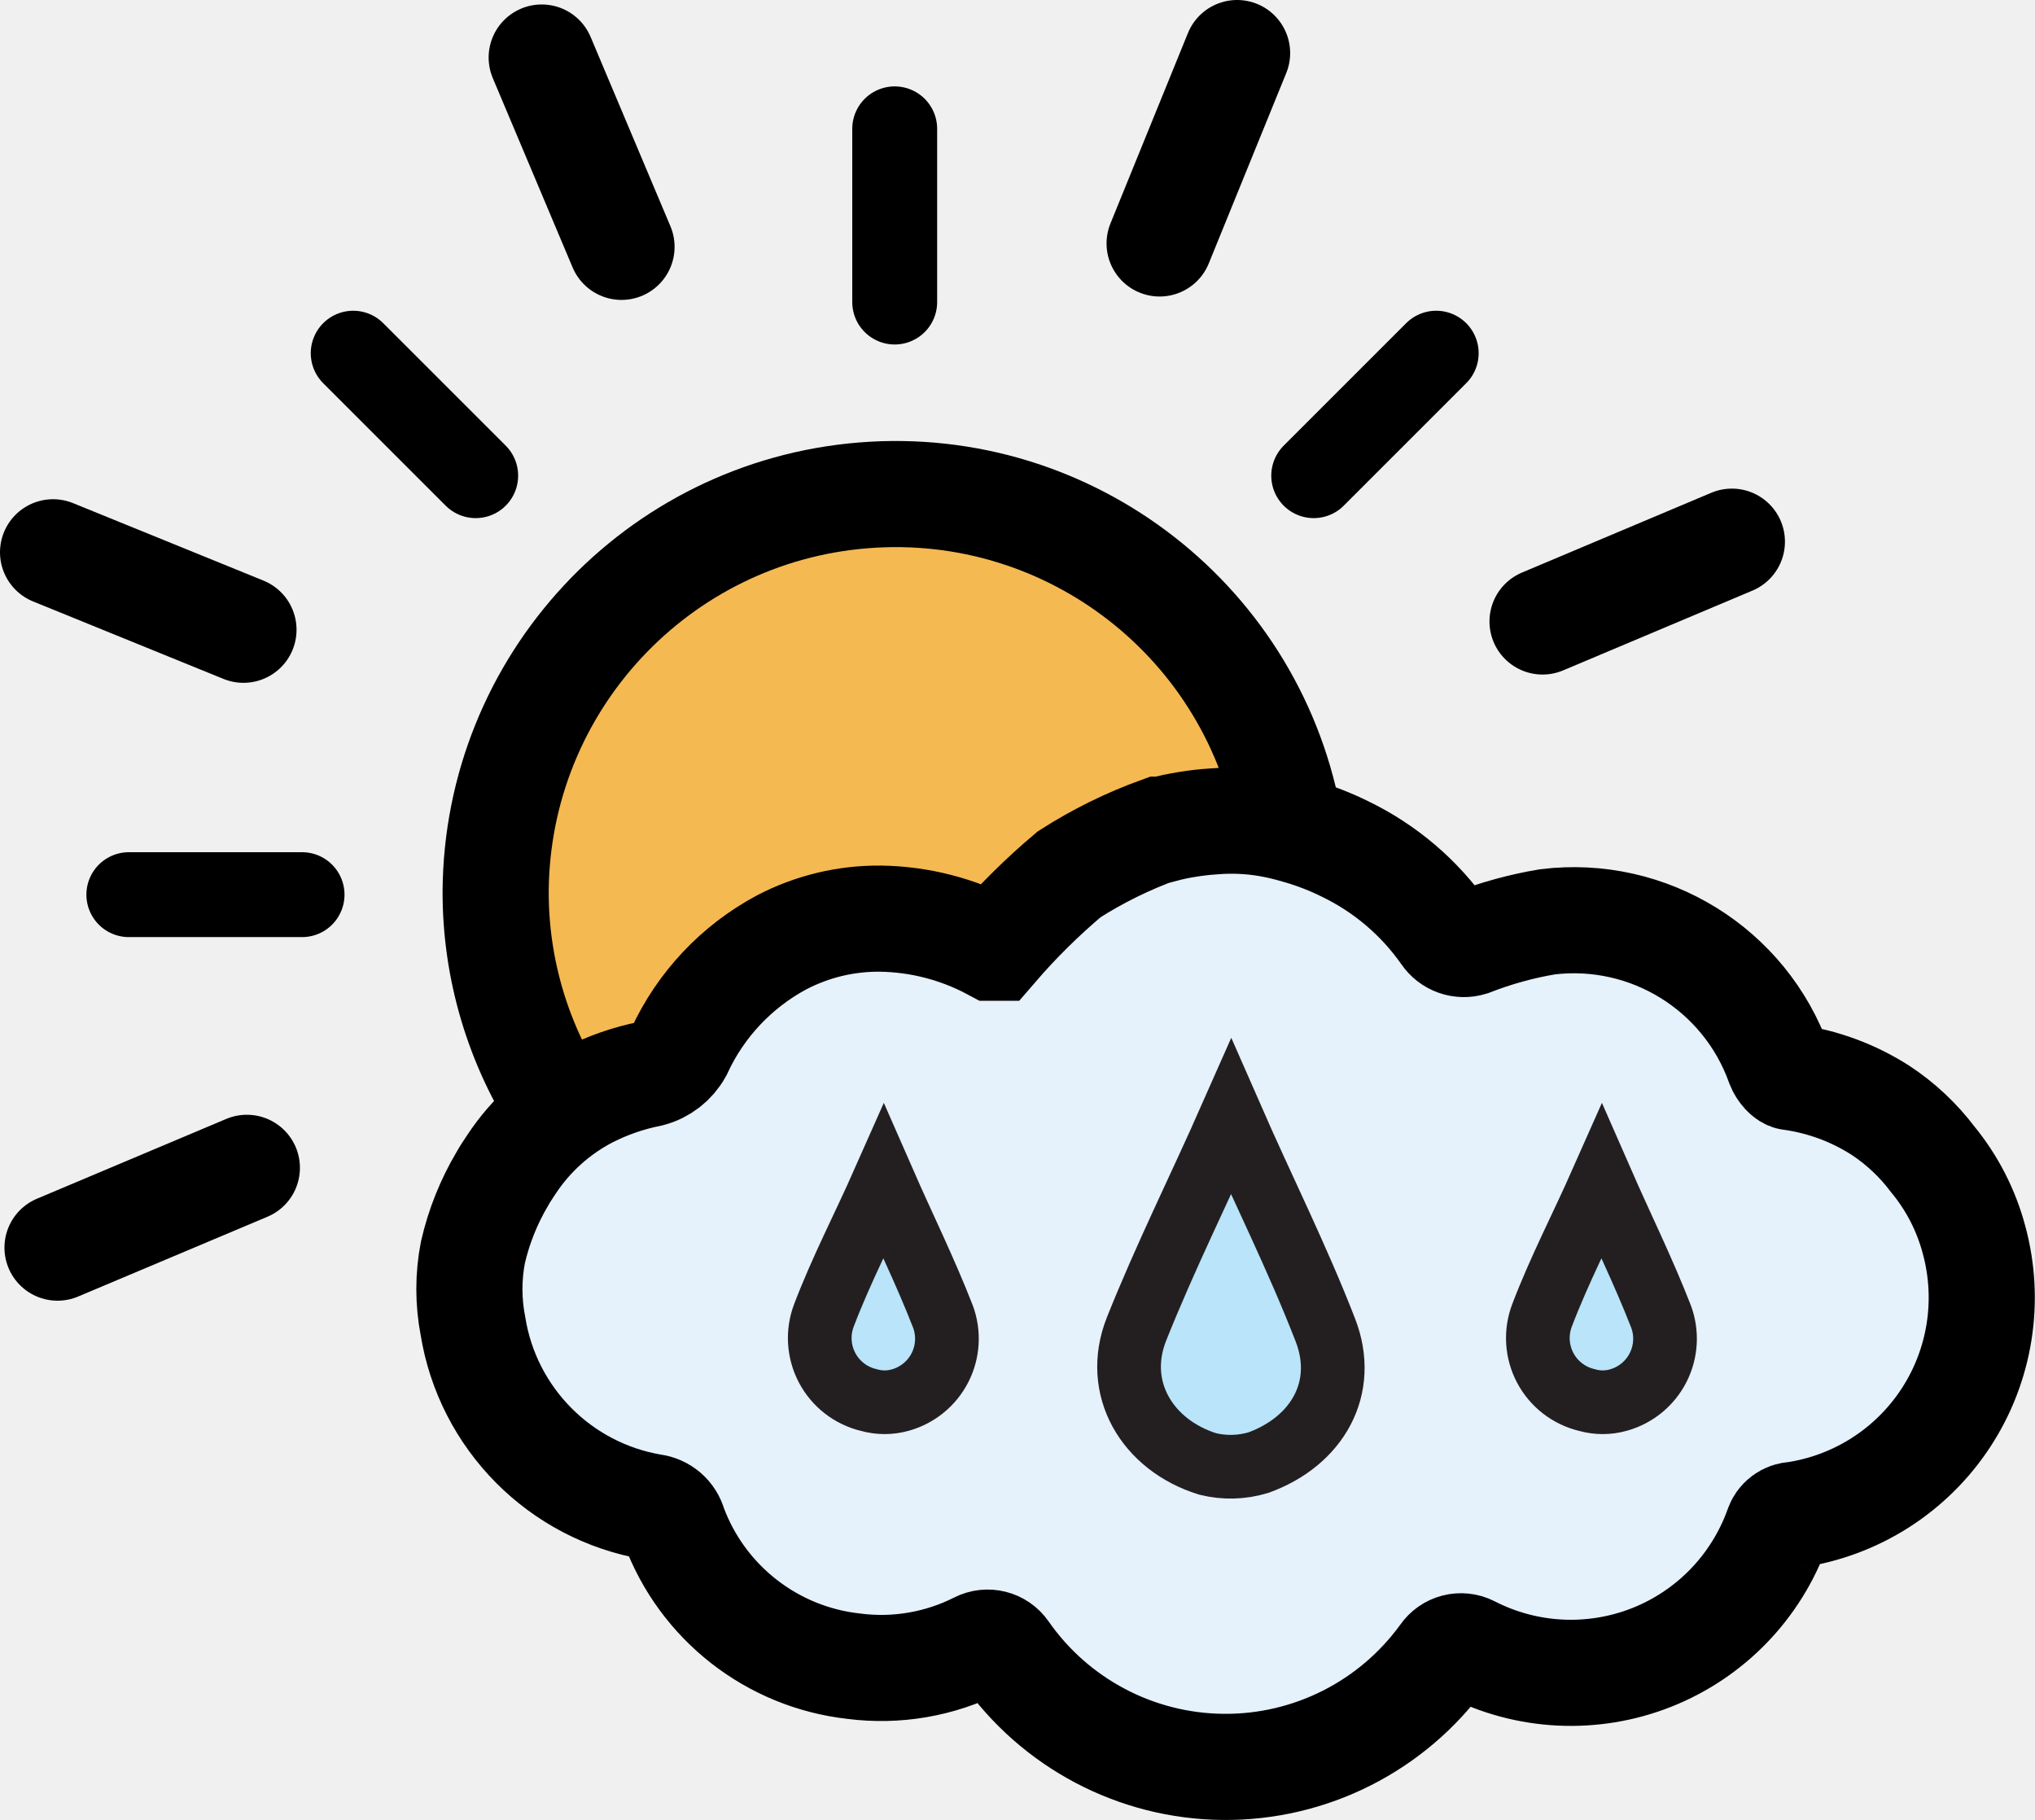
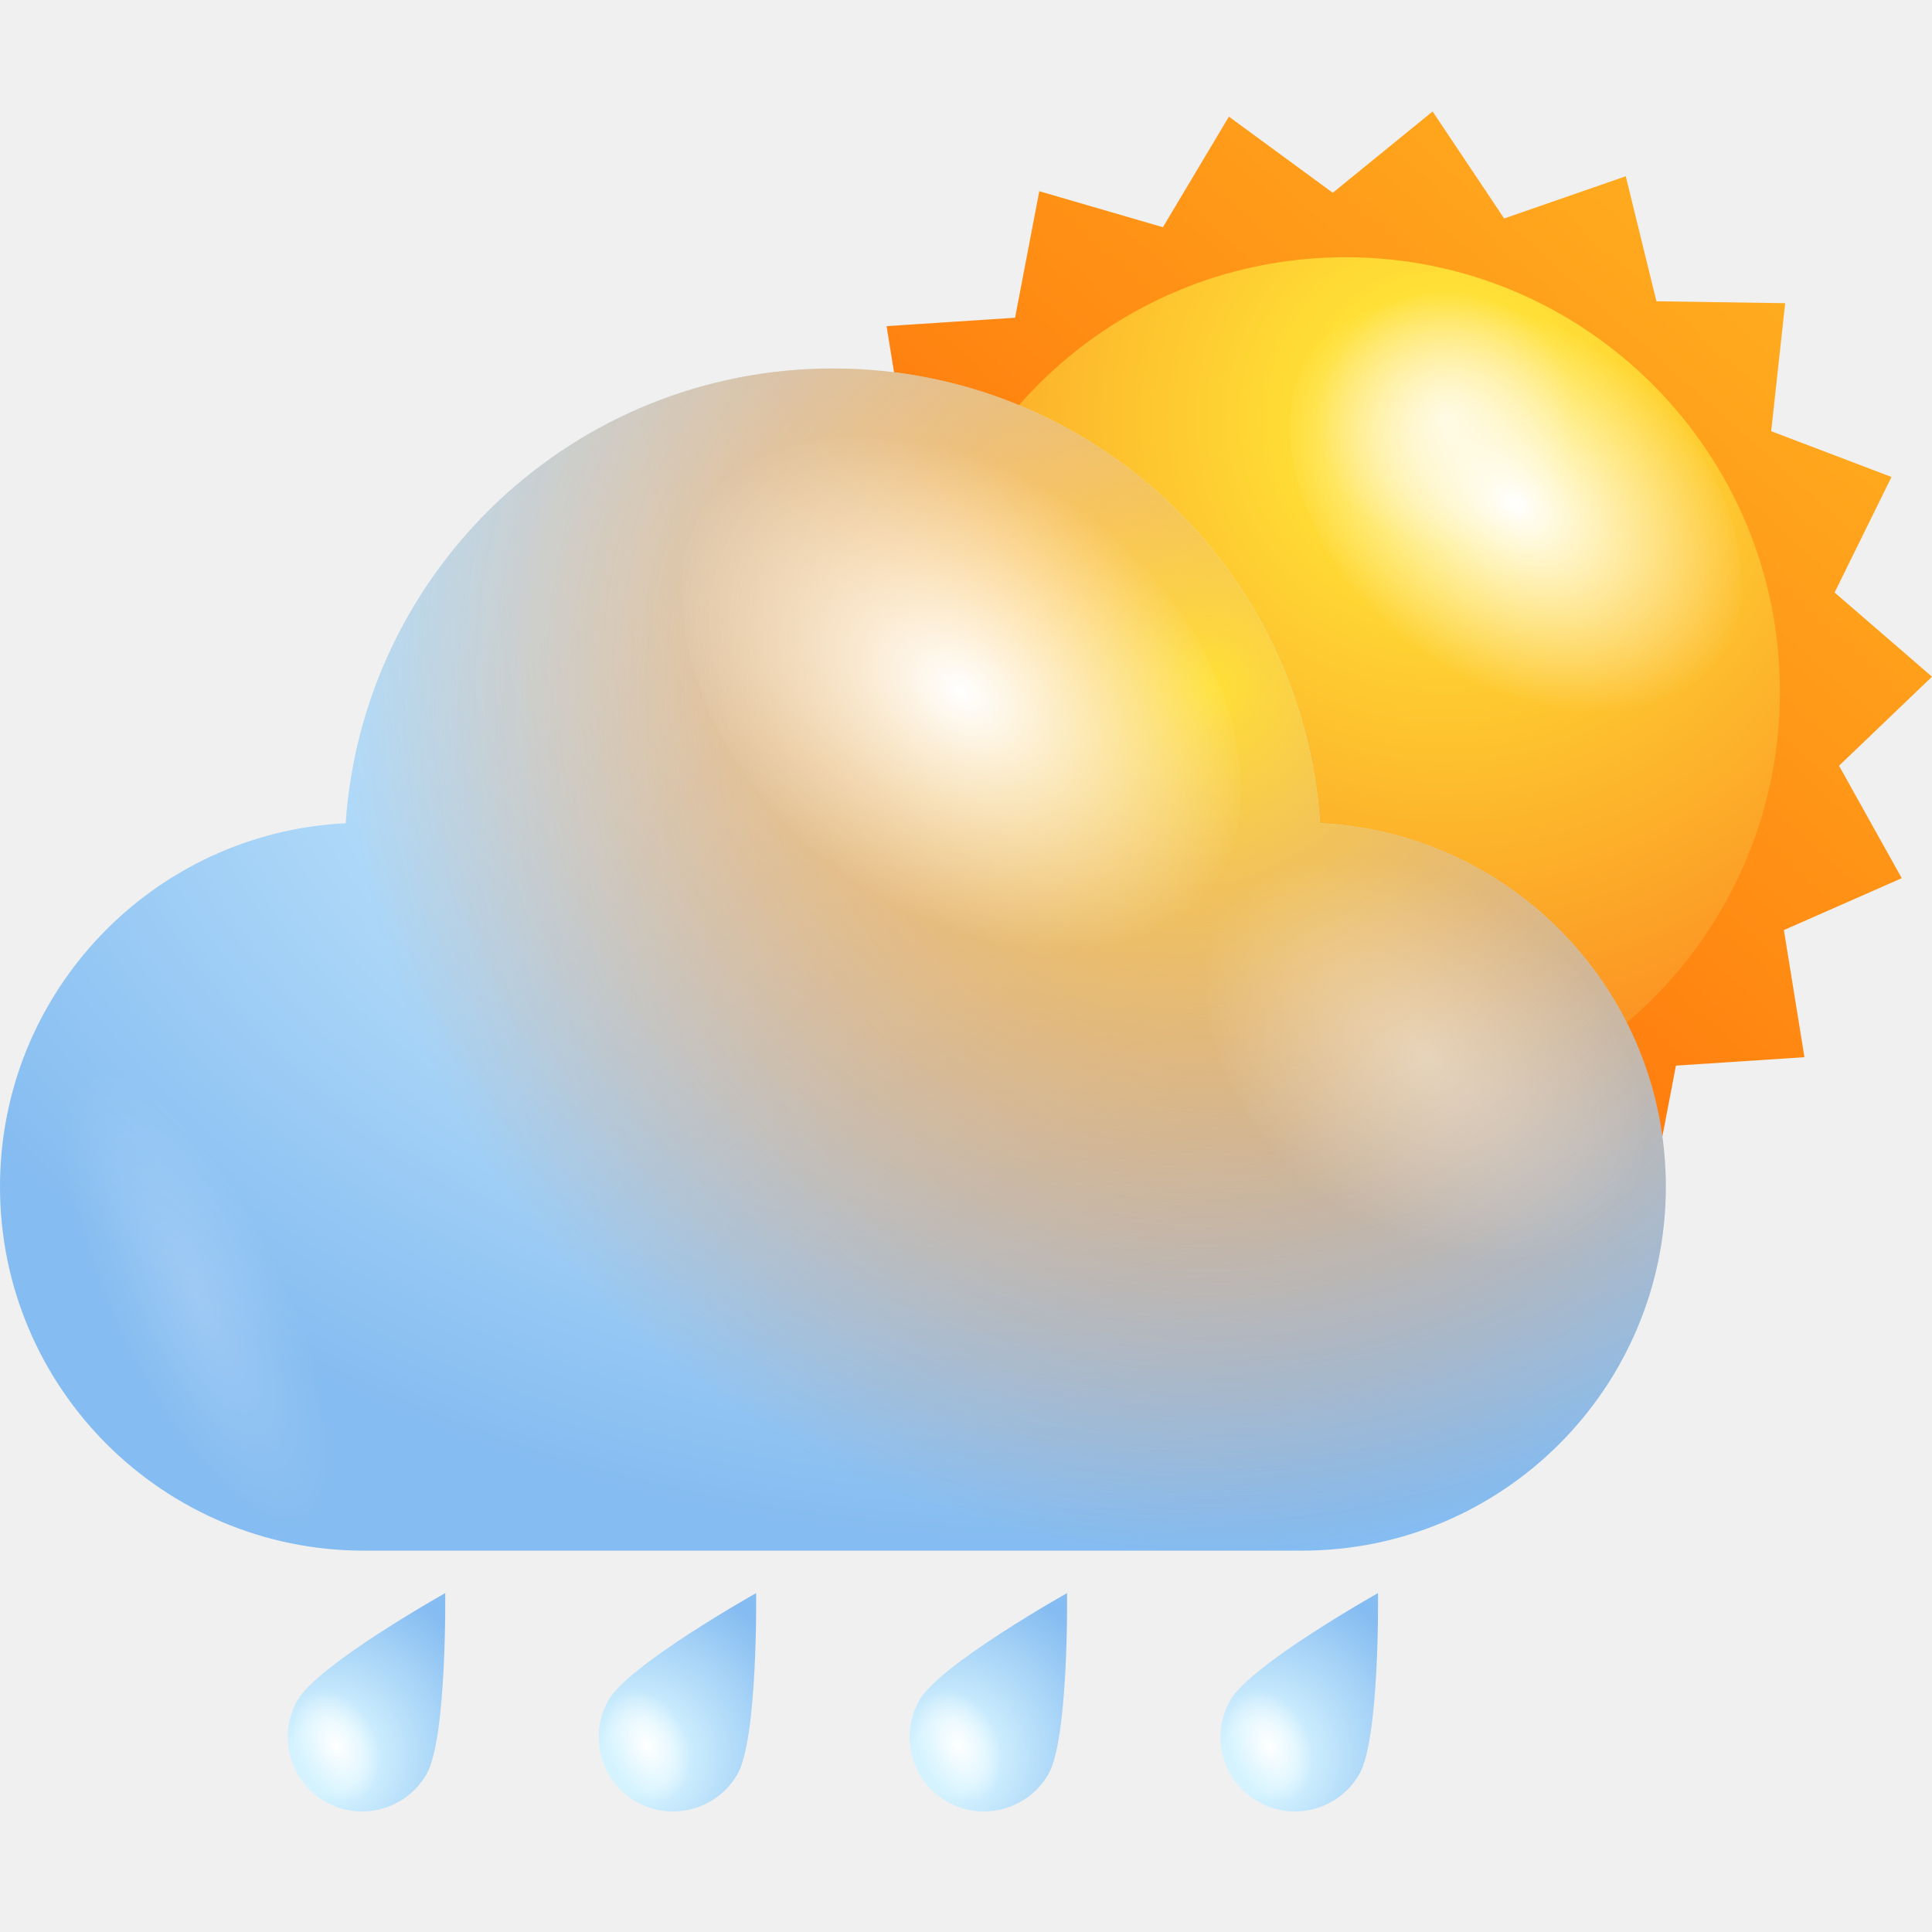
- <svg xmlns="http://www.w3.org/2000/svg" viewBox="0 0 95.87 85.74">
+ <svg xmlns="http://www.w3.org/2000/svg" width="104" height="104" viewBox="0 0 104 104" fill="none">
+   <g clip-path="url(#clip0_1160_11605)">
+     <path d="M97.133 56.909L90.216 57.363L88.912 64.17L82.257 62.233L78.705 68.184L73.114 64.087L67.74 68.463L63.888 62.702L57.341 64.976L55.693 58.245L48.761 58.143L49.514 51.252L43.037 48.788L46.101 42.571L40.857 38.037L45.864 33.244L42.486 27.192L48.829 24.399L47.725 17.555L54.642 17.103L55.945 10.293L62.6 12.231L66.152 6.279L71.743 10.377L77.118 6L80.969 11.761L87.516 9.487L89.166 16.218L96.097 16.321L95.343 23.212L101.82 25.676L98.757 31.894L104 36.427L98.995 41.22L102.372 47.273L96.028 50.066L97.133 56.909Z" fill="url(#paint0_linear_1160_11605)" />
+     <path d="M49.044 37.231C49.044 50.148 59.514 60.616 72.429 60.616C85.344 60.616 95.814 50.147 95.814 37.231C95.814 24.318 85.344 13.847 72.429 13.847C59.514 13.848 49.044 24.319 49.044 37.231Z" fill="url(#paint1_radial_1160_11605)" />
+     <path d="M75.992 34.826C70.037 29.994 67.71 22.637 70.798 18.394C73.887 14.148 81.22 14.625 87.178 19.453C93.132 24.285 95.455 31.643 92.37 35.885C89.279 40.135 81.947 39.655 75.992 34.826Z" fill="url(#paint2_radial_1160_11605)" />
+     <path opacity="0.4" d="M51.761 42.401C52.551 39.815 56.56 40.885 60.723 44.795C64.884 48.704 67.616 53.967 66.831 56.555C66.043 59.141 62.032 58.071 57.87 54.161C53.709 50.251 50.975 44.983 51.761 42.401Z" fill="url(#paint3_radial_1160_11605)" />
+     <path d="M71.062 44.314C70.127 30.639 58.746 19.834 44.835 19.834C30.922 19.834 19.542 30.64 18.608 44.314C8.245 44.827 0 53.389 0 63.88C0 74.701 8.771 83.472 19.59 83.472H70.08C80.9 83.472 89.672 74.701 89.672 63.88C89.671 53.389 81.425 44.827 71.062 44.314Z" fill="url(#paint4_radial_1160_11605)" />
+     <path d="M71.062 44.314C70.127 30.639 58.746 19.834 44.835 19.834C30.922 19.834 19.542 30.64 18.608 44.314C8.245 44.827 0 53.389 0 63.88C0 74.701 8.771 83.472 19.59 83.472H70.08C80.9 83.472 89.672 74.701 89.672 63.88C89.671 53.389 81.425 44.827 71.062 44.314Z" fill="url(#paint5_radial_1160_11605)" />
+     <path d="M44.836 46.752C37.461 40.768 34.581 31.658 38.404 26.401C42.23 21.144 51.309 21.735 58.687 27.714C66.061 33.696 68.938 42.809 65.116 48.064C61.29 53.323 52.21 52.731 44.836 46.752Z" fill="url(#paint6_radial_1160_11605)" />
+     <path opacity="0.4" d="M71.2 64.435C65.404 59.733 63.141 52.574 66.145 48.442C69.152 44.31 76.288 44.776 82.085 49.473C87.881 54.175 90.141 61.338 87.139 65.466C84.13 69.599 76.994 69.135 71.2 64.435Z" fill="url(#paint7_radial_1160_11605)" />
+     <path opacity="0.2" d="M14.006 65.092C9.729 58.42 4.761 55.209 2.901 57.914C1.046 60.616 3.008 68.222 7.282 74.896C11.561 81.568 16.531 84.781 18.387 82.075C20.242 79.363 18.283 71.767 14.006 65.092Z" fill="url(#paint8_radial_1160_11605)" />
+     <path d="M22.957 95.509C21.852 97.424 19.405 98.08 17.49 96.973C15.576 95.868 14.92 93.422 16.026 91.507C17.131 89.592 23.966 85.757 23.966 85.757C23.966 85.757 24.062 93.595 22.957 95.509Z" fill="url(#paint9_radial_1160_11605)" />
+     <path d="M16.142 94.846C15.521 93.224 15.897 91.52 16.984 91.035C18.069 90.552 19.453 91.476 20.074 93.098C20.695 94.718 20.316 96.426 19.232 96.907C18.146 97.39 16.762 96.466 16.142 94.846Z" fill="url(#paint10_radial_1160_11605)" />
+     <path d="M39.695 95.509C38.59 97.424 36.142 98.08 34.227 96.973C32.313 95.868 31.657 93.422 32.762 91.507C33.867 89.592 40.703 85.757 40.703 85.757C40.703 85.757 40.8 93.595 39.695 95.509Z" fill="url(#paint11_radial_1160_11605)" />
+     <path d="M32.879 94.846C32.259 93.224 32.635 91.52 33.721 91.035C34.806 90.552 36.191 91.476 36.811 93.098C37.432 94.718 37.054 96.426 35.969 96.907C34.883 97.39 33.499 96.466 32.879 94.846Z" fill="url(#paint12_radial_1160_11605)" />
+     <path d="M56.432 95.509C55.327 97.424 52.879 98.08 50.964 96.973C49.05 95.868 48.394 93.422 49.5 91.507C50.605 89.592 57.44 85.757 57.44 85.757C57.44 85.757 57.538 93.595 56.432 95.509Z" fill="url(#paint13_radial_1160_11605)" />
+     <path d="M49.617 94.846C48.997 93.224 49.373 91.52 50.459 91.035C51.545 90.552 52.929 91.476 53.549 93.098C54.17 94.718 53.793 96.426 52.707 96.907C51.621 97.39 50.237 96.466 49.617 94.846Z" fill="url(#paint14_radial_1160_11605)" />
+     <path d="M73.17 95.509C72.065 97.424 69.618 98.08 67.703 96.973C65.789 95.868 65.133 93.422 66.239 91.507C67.343 89.592 74.179 85.757 74.179 85.757C74.179 85.757 74.276 93.595 73.17 95.509Z" fill="url(#paint15_radial_1160_11605)" />
+     <path d="M66.355 94.846C65.734 93.224 66.11 91.52 67.198 91.035C68.283 90.552 69.666 91.476 70.287 93.098C70.909 94.718 70.531 96.426 69.445 96.907C68.359 97.39 66.976 96.466 66.355 94.846Z" fill="url(#paint16_radial_1160_11605)" />
+   </g>
  <defs>
-     <style>.cls-1{fill:#e5f1fb;}.cls-2{fill:#f5b952;}.cls-3{fill:#b9e4fa;stroke:#231f20;stroke-width:3px;}.cls-3,.cls-4,.cls-5,.cls-6{stroke-miterlimit:10;}.cls-4,.cls-5,.cls-6{fill:none;stroke:#000;}.cls-4,.cls-6{stroke-width:5px;}.cls-5,.cls-6{stroke-linecap:round;}.cls-5{stroke-width:4px;}</style>
+     <linearGradient id="paint0_linear_1160_11605" x1="101.215" y1="5.064" x2="45.726" y2="67.072" gradientUnits="userSpaceOnUse">
+       <stop stop-color="#FFBA24" />
+       <stop offset="1" stop-color="#FF5500" />
+     </linearGradient>
+     <radialGradient id="paint1_radial_1160_11605" cx="0" cy="0" r="1" gradientUnits="userSpaceOnUse" gradientTransform="translate(77.7772 22.5702) rotate(180) scale(44.3923 44.3923)">
+       <stop stop-color="#FFF4C3" />
+       <stop offset="0.156" stop-color="#FFE036" />
+       <stop offset="1" stop-color="#FA761C" />
+     </radialGradient>
+     <radialGradient id="paint2_radial_1160_11605" cx="0" cy="0" r="1" gradientUnits="userSpaceOnUse" gradientTransform="translate(81.5841 27.1384) rotate(126.034) scale(9.50569 13.867)">
+       <stop stop-color="white" />
+       <stop offset="1" stop-color="white" stop-opacity="0" />
+     </radialGradient>
+     <radialGradient id="paint3_radial_1160_11605" cx="0" cy="0" r="1" gradientUnits="userSpaceOnUse" gradientTransform="translate(59.2952 49.4774) rotate(-136.79) scale(10.3369 4.39048)">
+       <stop stop-color="white" />
+       <stop offset="1" stop-color="white" stop-opacity="0" />
+     </radialGradient>
+     <radialGradient id="paint4_radial_1160_11605" cx="0" cy="0" r="1" gradientUnits="userSpaceOnUse" gradientTransform="translate(56.1419 33.2422) rotate(180) scale(68.3974 49.9643)">
+       <stop stop-color="white" />
+       <stop offset="0.198" stop-color="#D5F3FF" />
+       <stop offset="1" stop-color="#85BCF1" />
+     </radialGradient>
+     <radialGradient id="paint5_radial_1160_11605" cx="0" cy="0" r="1" gradientUnits="userSpaceOnUse" gradientTransform="translate(64.9489 37.1339) scale(60.07 60.07)">
+       <stop stop-color="#FFE036" />
+       <stop offset="0.005" stop-color="#FFDF36" stop-opacity="0.993" />
+       <stop offset="0.162" stop-color="#FDB92C" stop-opacity="0.789" />
+       <stop offset="0.319" stop-color="#FC9C25" stop-opacity="0.585" />
+       <stop offset="0.473" stop-color="#FB8720" stop-opacity="0.384" />
+       <stop offset="0.625" stop-color="#FA7A1D" stop-opacity="0.188" />
+       <stop offset="0.769" stop-color="#FA761C" stop-opacity="0" />
+     </radialGradient>
+     <radialGradient id="paint6_radial_1160_11605" cx="0" cy="0" r="1" gradientUnits="userSpaceOnUse" gradientTransform="translate(51.7611 37.2311) rotate(126.034) scale(11.7719 17.173)">
+       <stop stop-color="white" />
+       <stop offset="1" stop-color="white" stop-opacity="0" />
+     </radialGradient>
+     <radialGradient id="paint7_radial_1160_11605" cx="0" cy="0" r="1" gradientUnits="userSpaceOnUse" gradientTransform="translate(76.6419 56.9527) rotate(126.034) scale(9.25141 13.496)">
+       <stop stop-color="white" />
+       <stop offset="1" stop-color="white" stop-opacity="0" />
+     </radialGradient>
+     <radialGradient id="paint8_radial_1160_11605" cx="0" cy="0" r="1" gradientUnits="userSpaceOnUse" gradientTransform="translate(10.6537 69.9888) rotate(-25.7092) scale(4.74201 13.8044)">
+       <stop stop-color="white" />
+       <stop offset="1" stop-color="white" stop-opacity="0" />
+     </radialGradient>
+     <radialGradient id="paint9_radial_1160_11605" cx="0" cy="0" r="1" gradientUnits="userSpaceOnUse" gradientTransform="translate(17.5994 94.598) rotate(30.0007) scale(9.62885)">
+       <stop stop-color="#D0F2FF" />
+       <stop offset="0.198" stop-color="#D5F3FF" />
+       <stop offset="1" stop-color="#85BCF1" />
+     </radialGradient>
+     <radialGradient id="paint10_radial_1160_11605" cx="0" cy="0" r="1" gradientUnits="userSpaceOnUse" gradientTransform="translate(18.1078 93.9714) rotate(156.037) scale(2.1518 3.13897)">
+       <stop stop-color="white" />
+       <stop offset="1" stop-color="white" stop-opacity="0" />
+     </radialGradient>
+     <radialGradient id="paint11_radial_1160_11605" cx="0" cy="0" r="1" gradientUnits="userSpaceOnUse" gradientTransform="translate(34.3366 94.5979) rotate(30.0007) scale(9.62924)">
+       <stop stop-color="#D0F2FF" />
+       <stop offset="0.198" stop-color="#D5F3FF" />
+       <stop offset="1" stop-color="#85BCF1" />
+     </radialGradient>
+     <radialGradient id="paint12_radial_1160_11605" cx="0" cy="0" r="1" gradientUnits="userSpaceOnUse" gradientTransform="translate(34.8446 93.9712) rotate(156.037) scale(2.15194 3.13917)">
+       <stop stop-color="white" />
+       <stop offset="1" stop-color="white" stop-opacity="0" />
+     </radialGradient>
+     <radialGradient id="paint13_radial_1160_11605" cx="0" cy="0" r="1" gradientUnits="userSpaceOnUse" gradientTransform="translate(51.0746 94.598) rotate(30.0007) scale(9.62885)">
+       <stop stop-color="#D0F2FF" />
+       <stop offset="0.198" stop-color="#D5F3FF" />
+       <stop offset="1" stop-color="#85BCF1" />
+     </radialGradient>
+     <radialGradient id="paint14_radial_1160_11605" cx="0" cy="0" r="1" gradientUnits="userSpaceOnUse" gradientTransform="translate(51.5832 93.9712) rotate(156.037) scale(2.15194 3.13917)">
+       <stop stop-color="white" />
+       <stop offset="1" stop-color="white" stop-opacity="0" />
+     </radialGradient>
+     <radialGradient id="paint15_radial_1160_11605" cx="0" cy="0" r="1" gradientUnits="userSpaceOnUse" gradientTransform="translate(67.8128 94.598) rotate(30.0007) scale(9.62885 9.62885)">
+       <stop stop-color="#D0F2FF" />
+       <stop offset="0.198" stop-color="#D5F3FF" />
+       <stop offset="1" stop-color="#85BCF1" />
+     </radialGradient>
+     <radialGradient id="paint16_radial_1160_11605" cx="0" cy="0" r="1" gradientUnits="userSpaceOnUse" gradientTransform="translate(68.3212 93.9714) rotate(156.037) scale(2.15194 3.13917)">
+       <stop stop-color="white" />
+       <stop offset="1" stop-color="white" stop-opacity="0" />
+     </radialGradient>
+     <clipPath id="clip0_1160_11605">
+       <rect width="104" height="104" fill="white" />
+     </clipPath>
  </defs>
-   <g id="Layer_2" data-name="Layer 2">
-     <g id="Layer_1-2" data-name="Layer 1">
-       <path class="cls-1" d="M93,59.16a10.14,10.14,0,0,0-1.94-3.8,9.86,9.86,0,0,0-2.47-2.31,10.67,10.67,0,0,0-4.21-1.57,1,1,0,0,1-.56-.55A10.26,10.26,0,0,0,72.9,44.17a18.22,18.22,0,0,0-3.62,1,1.08,1.08,0,0,1-1.21-.43,12.26,12.26,0,0,0-4.7-4.05,14.18,14.18,0,0,0-2.09-.82c-.37-.1-.74-.21-1.12-.29a10.22,10.22,0,0,0-3-.18,12.17,12.17,0,0,0-1.22.14,11.56,11.56,0,0,0-1.18.24l-.13,0a21.36,21.36,0,0,0-4.26,2.1,30,30,0,0,0-3.5,3.46l-.1,0a11.44,11.44,0,0,0-5.29-1.38,9.84,9.84,0,0,0-4.66,1.13A11,11,0,0,0,32,50.26a2.25,2.25,0,0,1-1.38,1.07,11.2,11.2,0,0,0-2.89,1,9.59,9.59,0,0,0-3.63,3.26c-.14.22-.3.43-.43.67a12.18,12.18,0,0,0-1.35,3.53,9,9,0,0,0,0,3.46,10.32,10.32,0,0,0,8.47,8.54,1.16,1.16,0,0,1,1,.87,10.22,10.22,0,0,0,8.48,6.62,10,10,0,0,0,5.85-1,1,1,0,0,1,1.28.33A12.66,12.66,0,0,0,68,78.71a1,1,0,0,1,1.28-.33,10.34,10.34,0,0,0,14.46-5.71.85.85,0,0,1,.79-.6A10.35,10.35,0,0,0,93,59.16Z" />
-       <path class="cls-2" d="M59.92,38.42C59.85,40,48.43,41.1,36.05,46.59c-9.45,4.19-12.81,7.24-12.81-3.11A18.73,18.73,0,0,1,42,24.76C52.31,24.76,60.31,30.12,59.92,38.42Z" />
-       <path class="cls-3" d="M41.63,55.68c-.93,2.1-2,4.15-2.81,6.28a3,3,0,0,0,2.11,4,2.7,2.7,0,0,0,1.49,0,3,3,0,0,0,2-3.94C43.57,59.84,42.55,57.78,41.63,55.68Z" />
-       <path class="cls-3" d="M75.46,55.68c-.93,2.1-2,4.15-2.81,6.28a3,3,0,0,0,2.11,4,2.7,2.7,0,0,0,1.49,0,3,3,0,0,0,2-3.94C77.4,59.84,76.38,57.78,75.46,55.68Z" />
-       <path class="cls-3" d="M58,52.62c-1.47,3.33-3.11,6.61-4.46,10-1.1,2.78.5,5.46,3.35,6.35a4.51,4.51,0,0,0,2.39-.06c2.77-1,4.23-3.52,3.15-6.27C61.11,59.24,59.48,56,58,52.62Z" />
-       <path class="cls-4" d="M93,58.42a10,10,0,0,0-1.94-3.79,9.9,9.9,0,0,0-2.47-2.32,10.51,10.51,0,0,0-4.21-1.56c-.21,0-.47-.33-.56-.56A10.27,10.27,0,0,0,72.9,43.43a18.22,18.22,0,0,0-3.62,1A1.08,1.08,0,0,1,68.07,44a12.23,12.23,0,0,0-4.7-4,13.15,13.15,0,0,0-2.09-.82c-.37-.11-.74-.21-1.12-.29a10.24,10.24,0,0,0-3-.19,12.17,12.17,0,0,0-1.22.14,10.62,10.62,0,0,0-1.18.25l-.13,0a21.36,21.36,0,0,0-4.26,2.1,30.81,30.81,0,0,0-3.5,3.46l-.1,0a11.55,11.55,0,0,0-5.29-1.37,9.84,9.84,0,0,0-4.66,1.12A11.06,11.06,0,0,0,32,49.52a2.22,2.22,0,0,1-1.38,1.07,11.2,11.2,0,0,0-2.89,1,9.68,9.68,0,0,0-3.63,3.26c-.14.22-.3.44-.43.68A12.12,12.12,0,0,0,22.28,59a9.1,9.1,0,0,0,0,3.47A10.31,10.31,0,0,0,30.74,71a1.18,1.18,0,0,1,1,.87,10.25,10.25,0,0,0,8.48,6.63,10.11,10.11,0,0,0,5.85-1,1,1,0,0,1,1.28.32A12.66,12.66,0,0,0,68,78a1,1,0,0,1,1.28-.33,10.34,10.34,0,0,0,14.46-5.71.84.84,0,0,1,.79-.59A10.35,10.35,0,0,0,93,58.42Z" />
-       <path class="cls-4" d="M60.77,39A18.84,18.84,0,0,0,23.35,42a18.65,18.65,0,0,0,3.09,10.32" />
-       <line class="cls-5" x1="42.15" y1="14.23" x2="42.15" y2="6.07" />
-       <line class="cls-5" x1="14.23" y1="42.15" x2="6.07" y2="42.15" />
-       <line class="cls-5" x1="22.41" y1="22.41" x2="16.64" y2="16.64" />
-       <line class="cls-5" x1="67.66" y1="16.64" x2="61.89" y2="22.41" />
-       <line class="cls-6" x1="54.63" y1="11.47" x2="58.28" y2="2.5" />
-       <line class="cls-6" x1="11.47" y1="29.67" x2="2.5" y2="26.02" />
-       <line class="cls-6" x1="29.28" y1="11.63" x2="25.52" y2="2.71" />
-       <line class="cls-6" x1="11.63" y1="55.02" x2="2.71" y2="58.78" />
-       <line class="cls-6" x1="81.59" y1="25.52" x2="72.67" y2="29.28" />
-     </g>
-   </g>
</svg>
